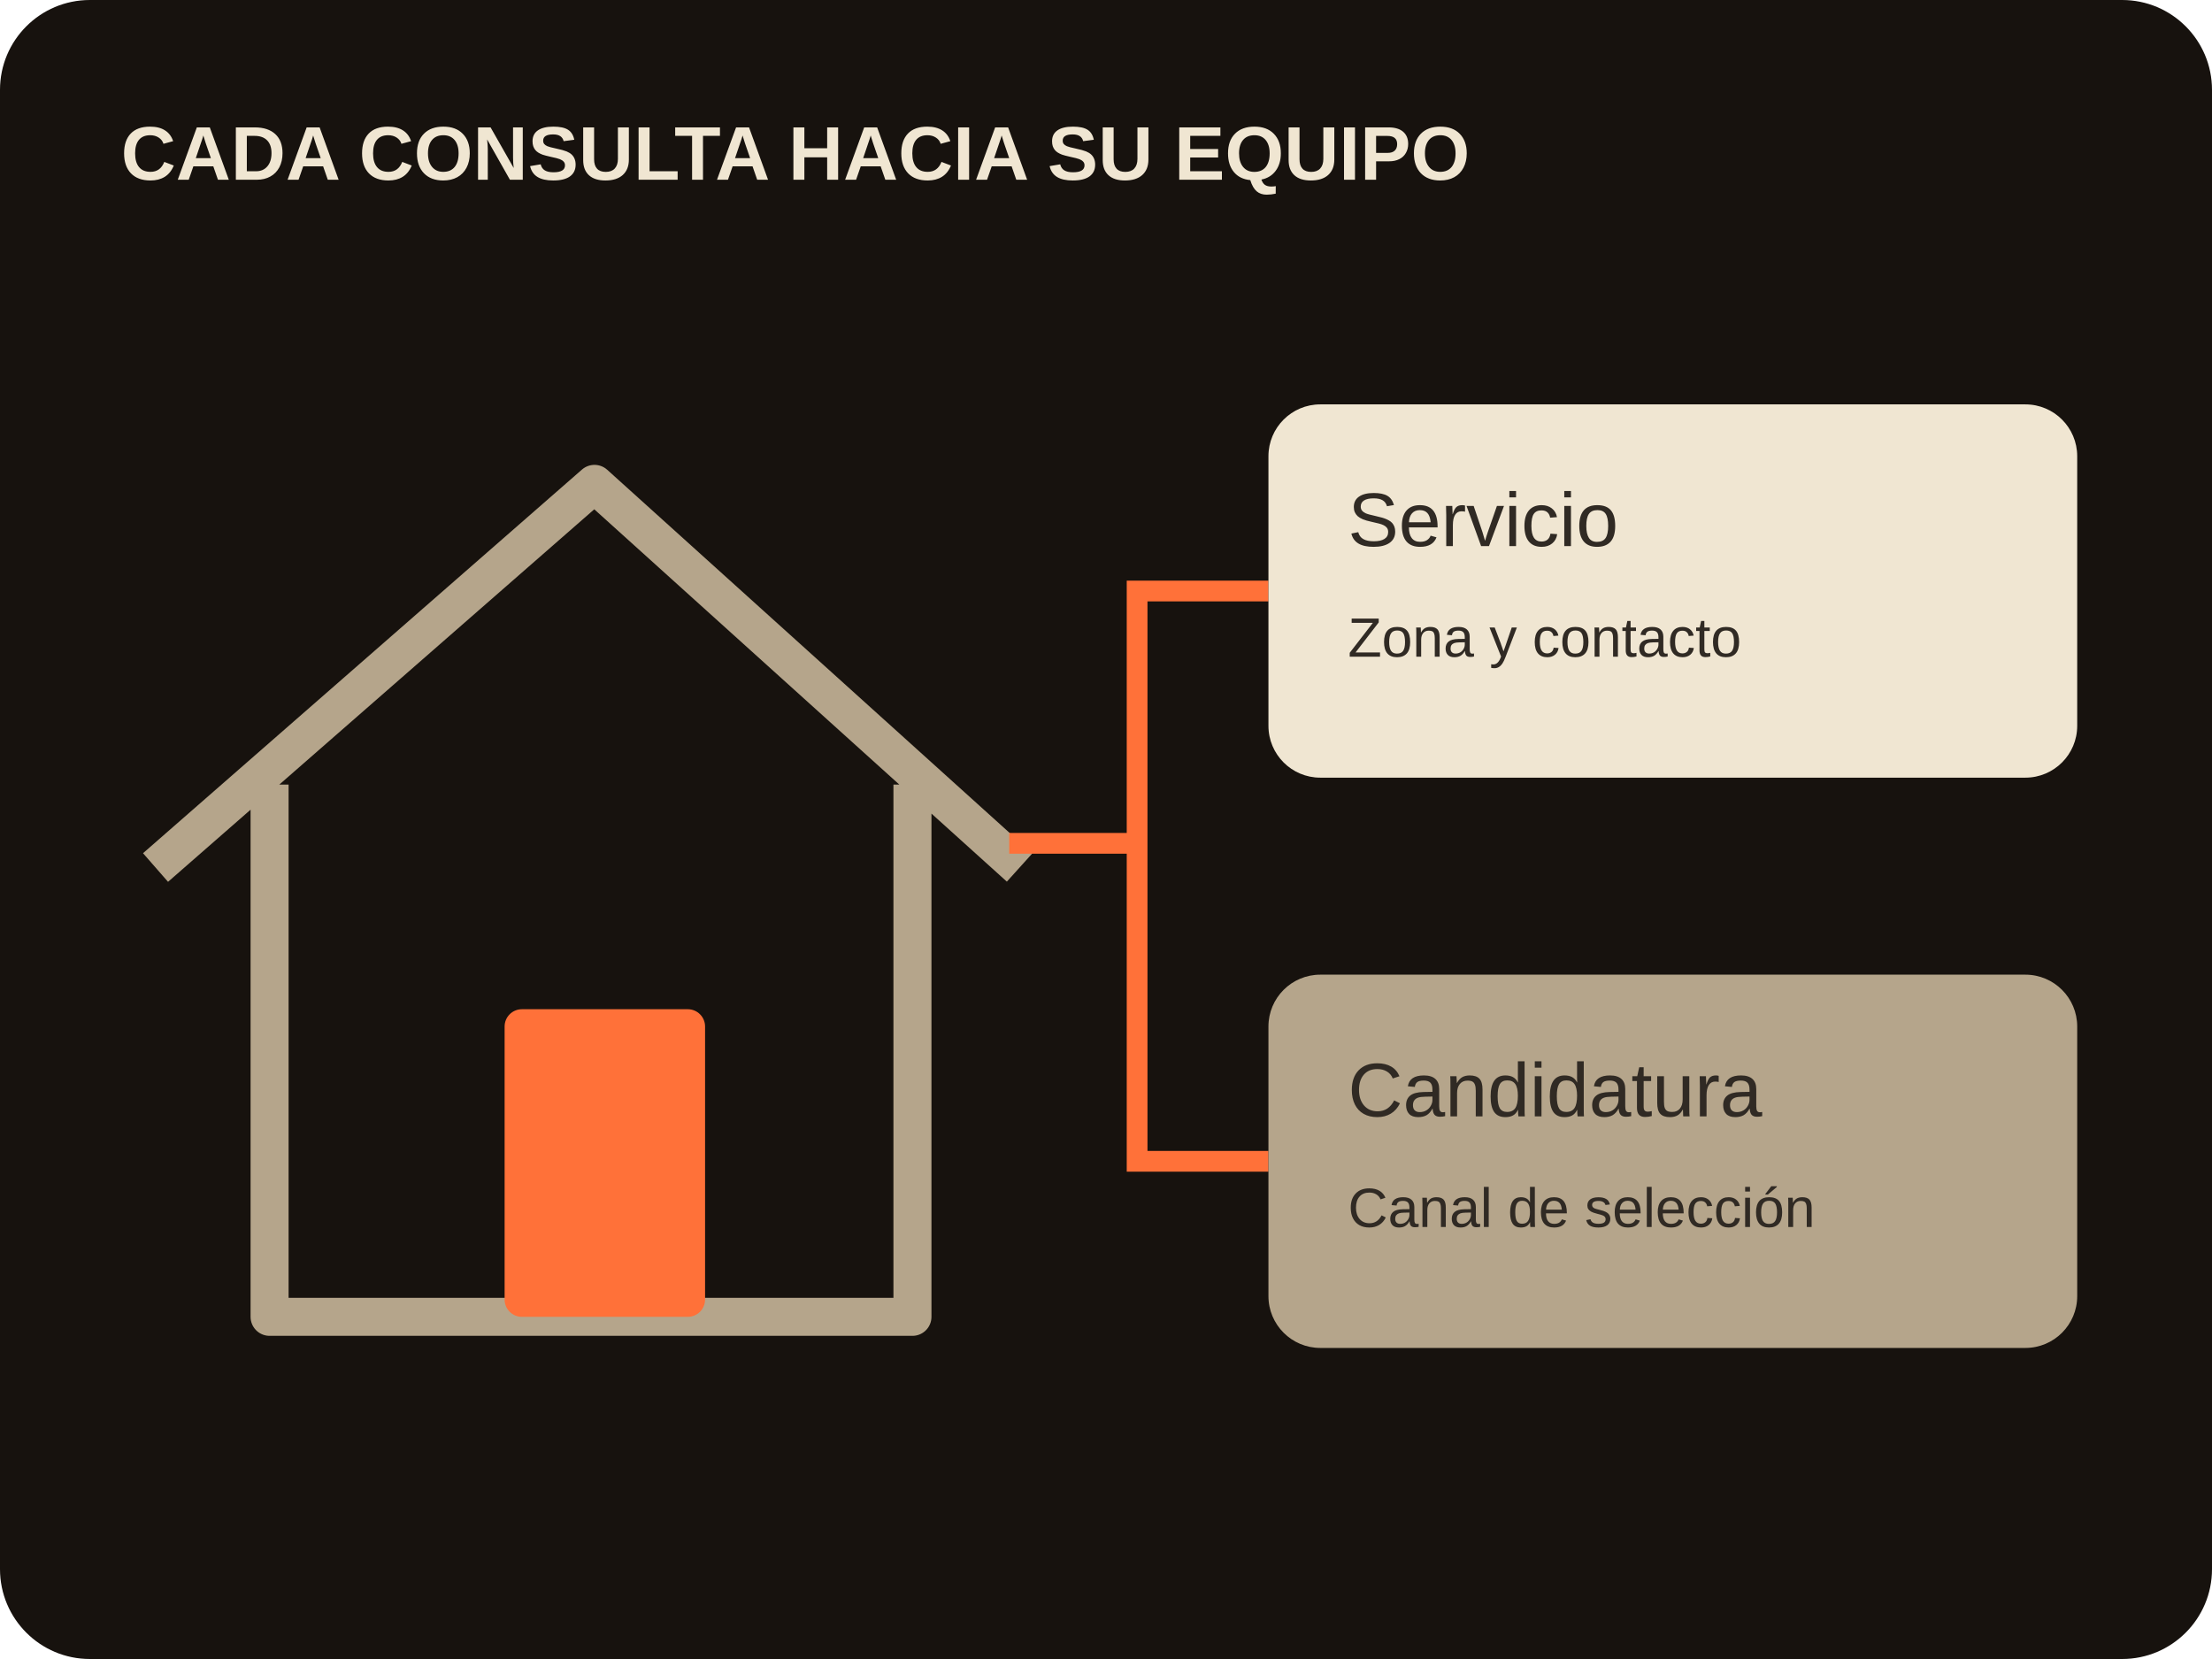
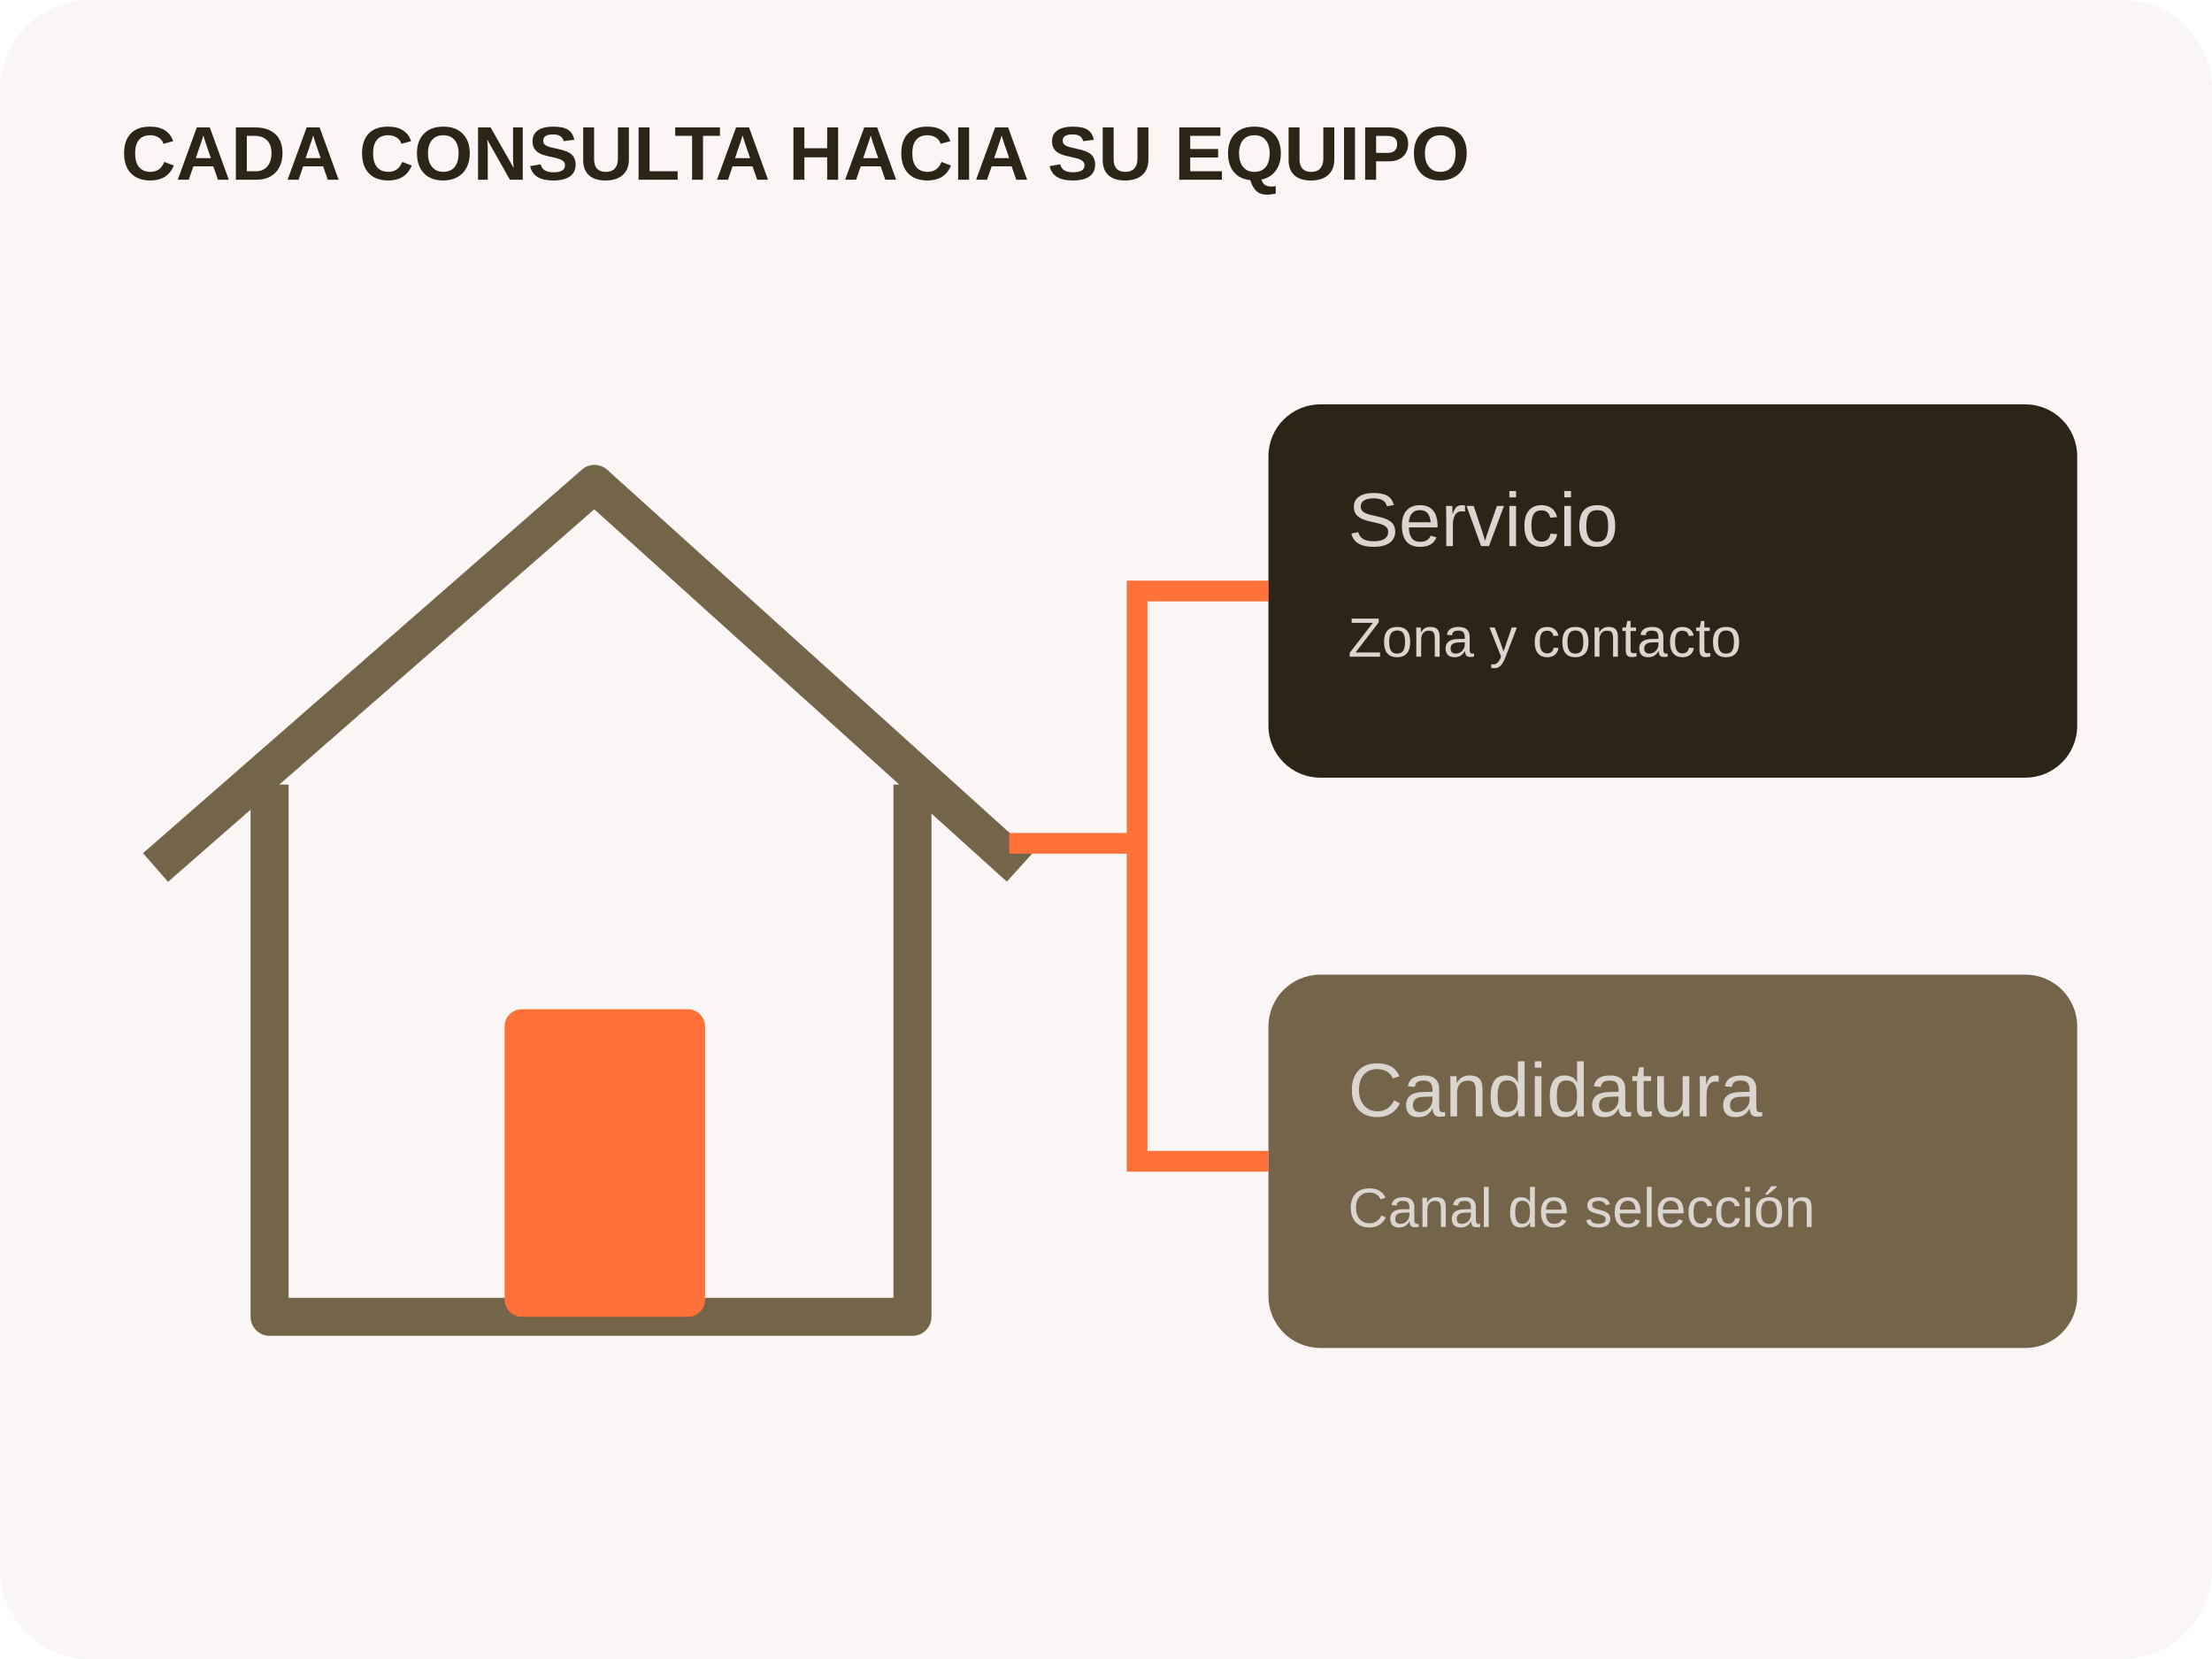
<svg xmlns="http://www.w3.org/2000/svg" viewBox="0 0 640 480" role="img" aria-labelledby="title desc">
  <g font-family="Arial,sans-serif">
-     <rect width="640" height="480" rx="26" fill="#17120E" />
-     <text x="35" y="52" fill="#F0E6D2" font-size="22" font-weight="700">CADA CONSULTA HACIA SU EQUIPO</text>
-     <path d="M45 251L172 140L295 251M78 227V381H264V227" fill="none" stroke="#B5A58B" stroke-width="11" stroke-linejoin="round" />
+     <rect width="640" height="480" rx="26" fill="#f9f6f5" />
+     <text x="35" y="52" fill="#2c2517" font-size="22" font-weight="700">CADA CONSULTA HACIA SU EQUIPO</text>
+     <path d="M45 251L172 140L295 251M78 227V381H264V227" fill="none" stroke="#74644a" stroke-width="11" stroke-linejoin="round" />
    <rect x="146" y="292" width="58" height="89" rx="5" fill="#FF7139" />
    <path d="M292 244H329V171H367M329 244V336H367" fill="none" stroke="#FF7139" stroke-width="6" />
-     <rect x="367" y="117" width="234" height="108" rx="15" fill="#F0E6D2" />
-     <text x="390" y="158" fill="#302A24" font-size="22">Servicio</text>
-     <text x="390" y="190" fill="#302A24" font-size="16">Zona y contacto</text>
-     <rect x="367" y="282" width="234" height="108" rx="15" fill="#B5A58B" />
-     <text x="390" y="323" fill="#302A24" font-size="22">Candidatura</text>
-     <text x="390" y="355" fill="#302A24" font-size="16">Canal de selección</text>
+     <rect x="367" y="117" width="234" height="108" rx="15" fill="#2c2517" />
+     <text x="390" y="158" fill="#dbd5cf" font-size="22">Servicio</text>
+     <text x="390" y="190" fill="#dbd5cf" font-size="16">Zona y contacto</text>
+     <rect x="367" y="282" width="234" height="108" rx="15" fill="#74644a" />
+     <text x="390" y="323" fill="#dbd5cf" font-size="22">Candidatura</text>
+     <text x="390" y="355" fill="#dbd5cf" font-size="16">Canal de selección</text>
  </g>
</svg>
